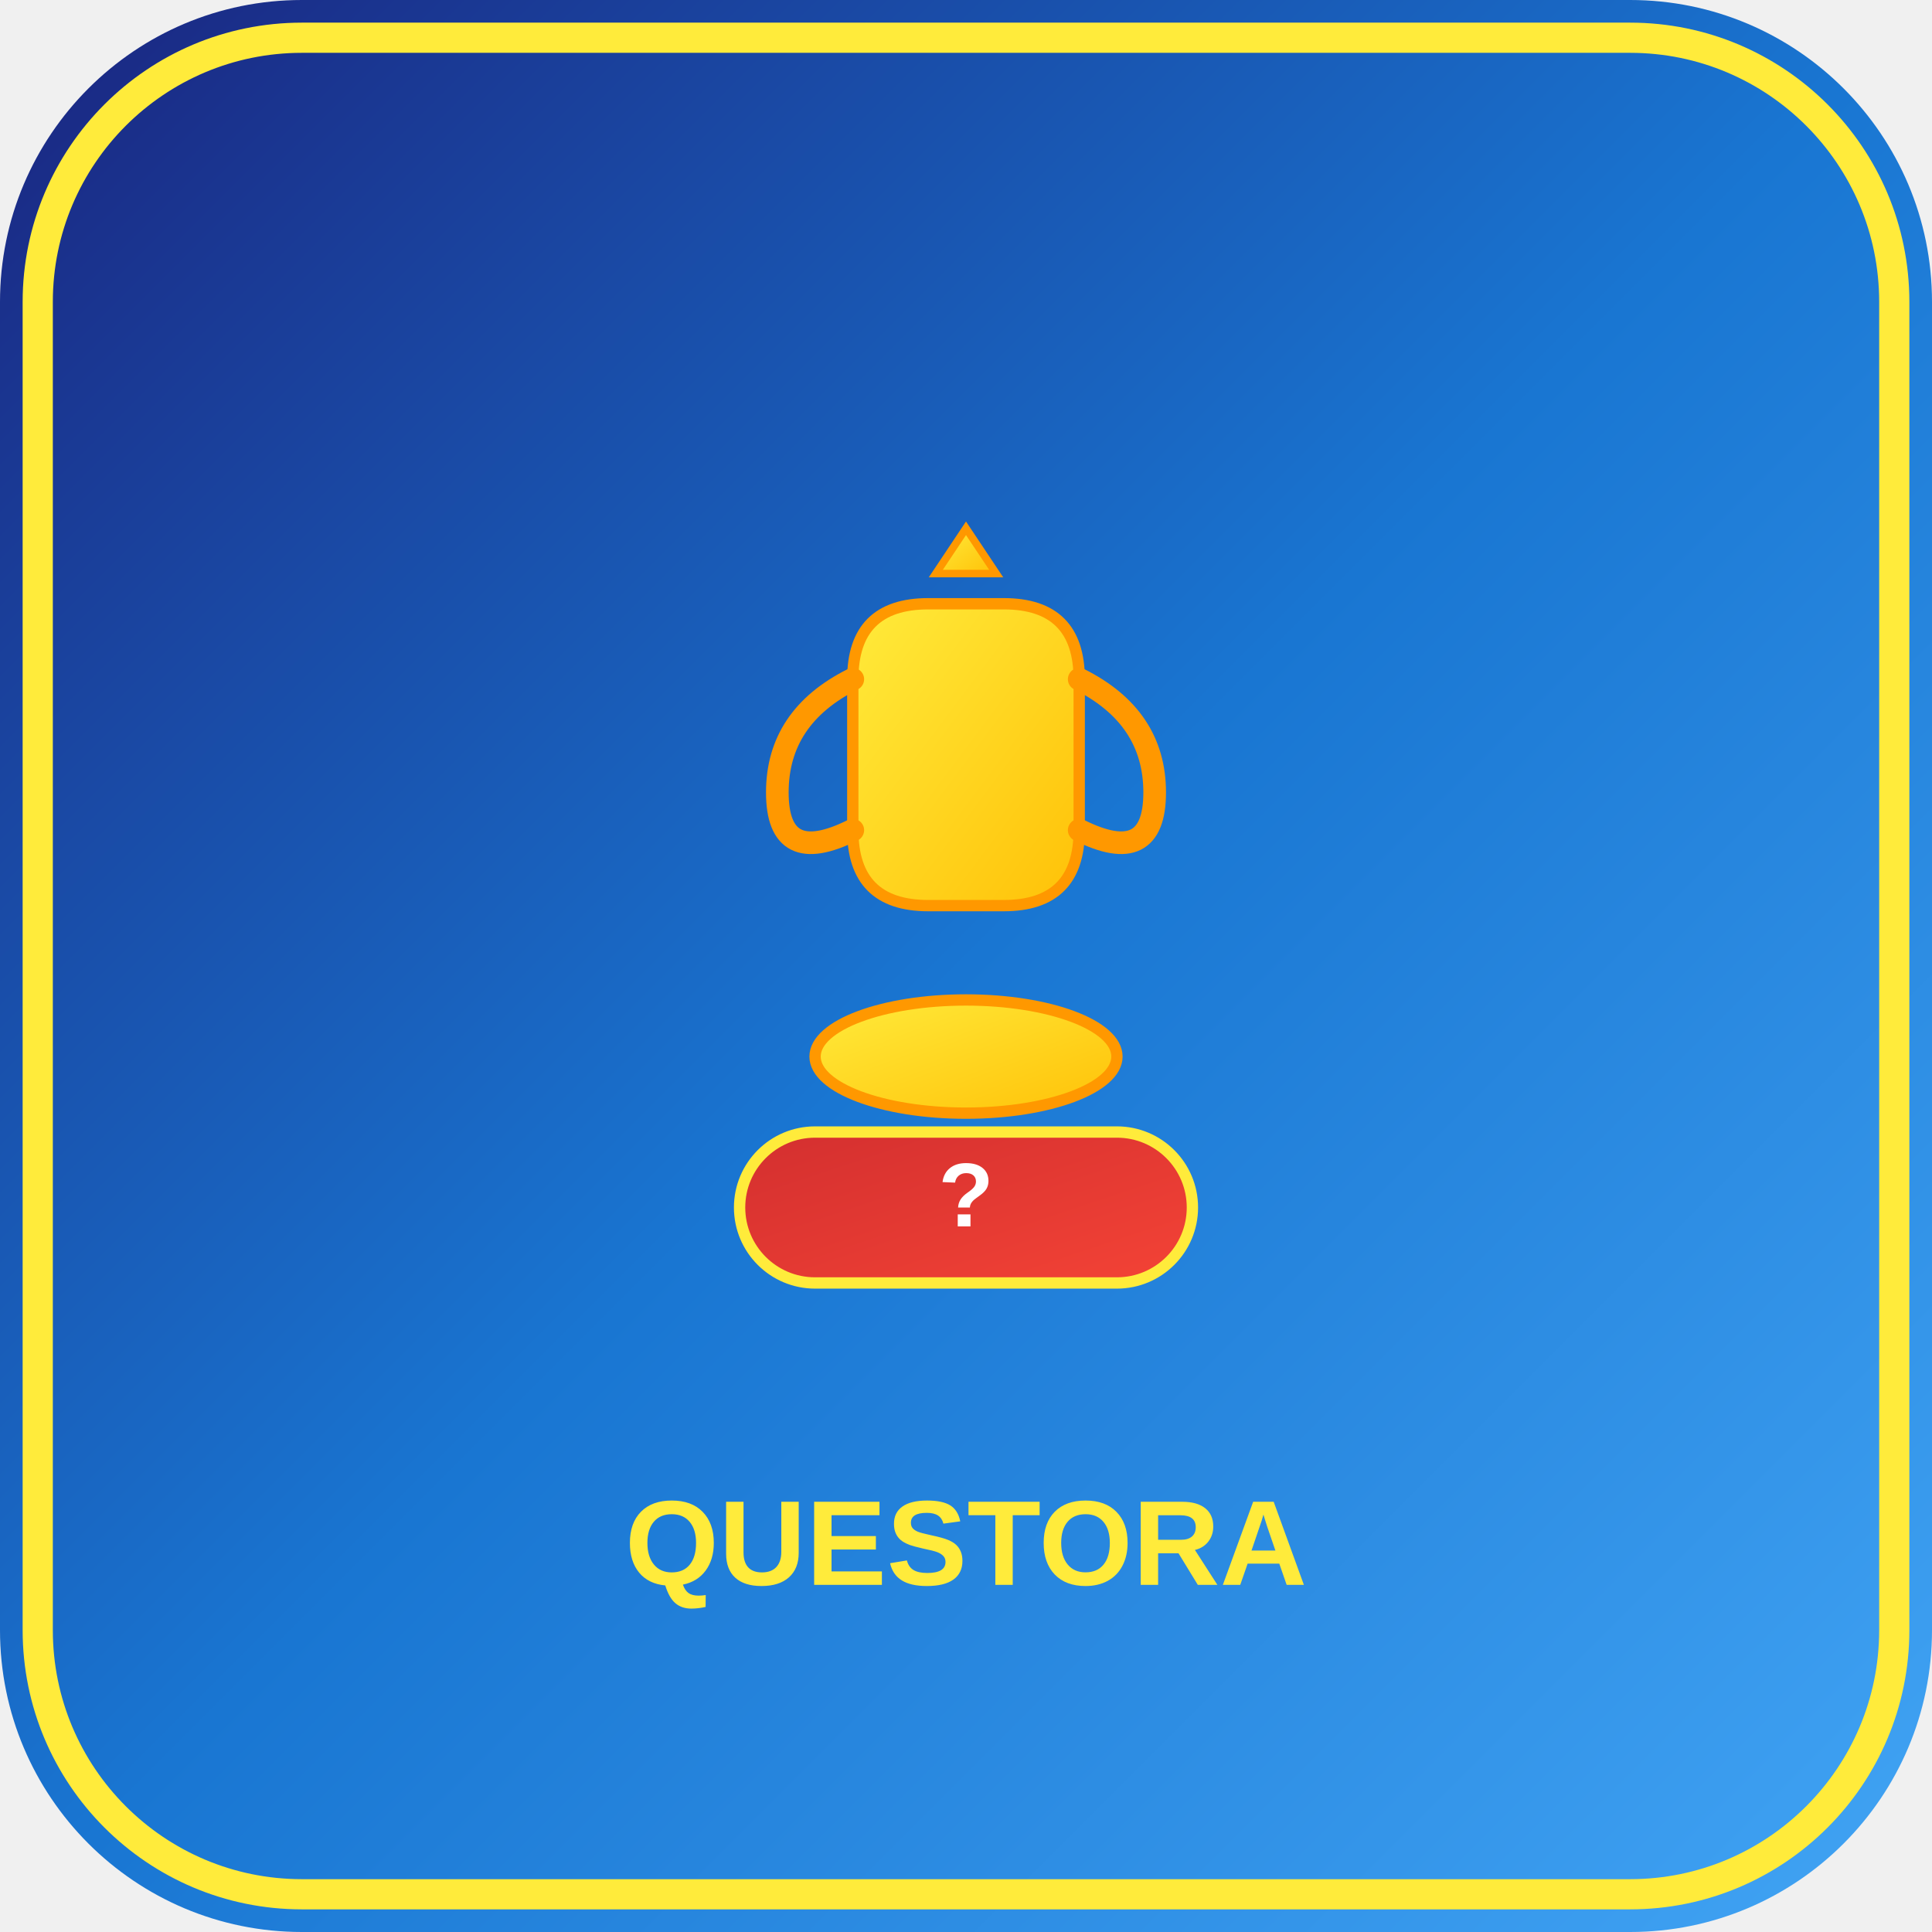
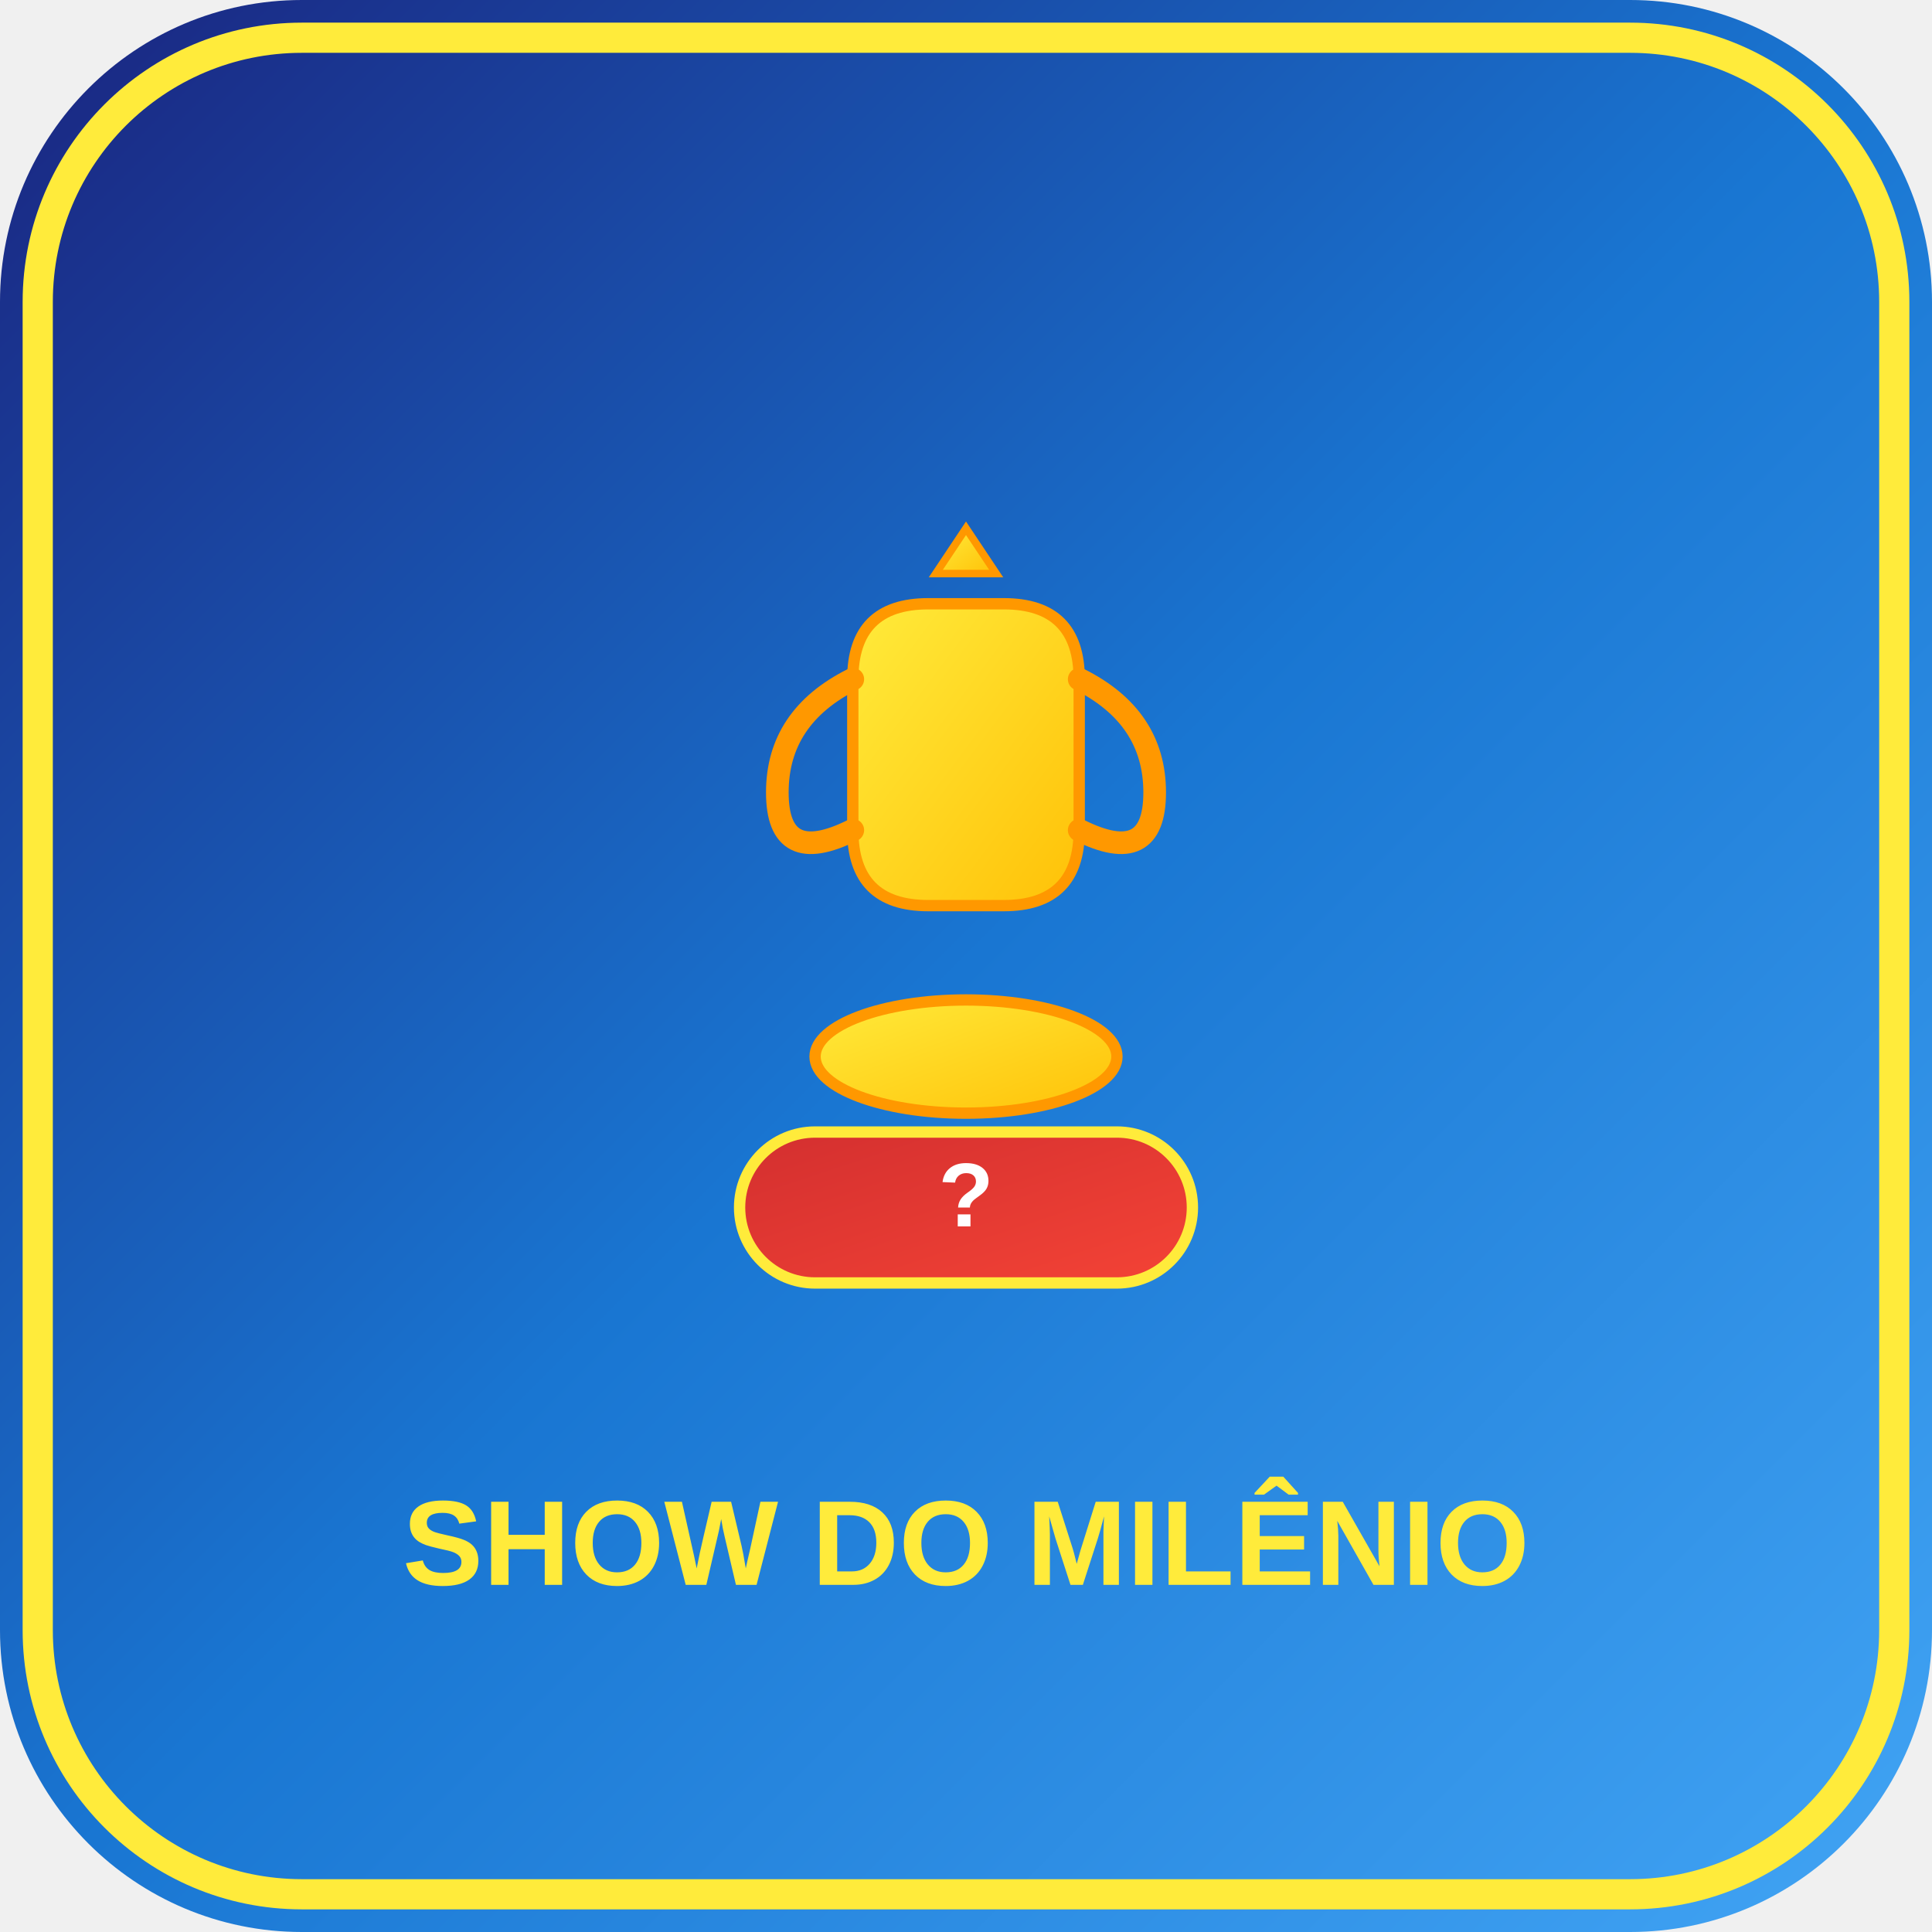
<svg xmlns="http://www.w3.org/2000/svg" width="512" height="512" viewBox="0 0 512 512">
  <defs>
    <linearGradient id="bgGradient" x1="0%" y1="0%" x2="100%" y2="100%">
      <stop offset="0%" style="stop-color:#1a237e;stop-opacity:1" />
      <stop offset="50%" style="stop-color:#1976d2;stop-opacity:1" />
      <stop offset="100%" style="stop-color:#42a5f5;stop-opacity:1" />
    </linearGradient>
    <linearGradient id="trophyGradient" x1="0%" y1="0%" x2="100%" y2="100%">
      <stop offset="0%" style="stop-color:#ffeb3b;stop-opacity:1" />
      <stop offset="100%" style="stop-color:#ffc107;stop-opacity:1" />
    </linearGradient>
    <linearGradient id="questionGradient" x1="0%" y1="0%" x2="100%" y2="100%">
      <stop offset="0%" style="stop-color:#d32f2f;stop-opacity:1" />
      <stop offset="100%" style="stop-color:#f44336;stop-opacity:1" />
    </linearGradient>
  </defs>
  <rect width="512" height="512" rx="80" ry="80" fill="url(#bgGradient)" />
  <rect x="10" y="10" width="492" height="492" rx="70" ry="70" fill="none" stroke="#ffeb3b" stroke-width="8" />
  <g transform="translate(256, 200)">
    <ellipse cx="0" cy="80" rx="40" ry="15" fill="url(#trophyGradient)" stroke="#ff9800" stroke-width="3" />
    <path d="M-30,-20 Q-30,-40 -10,-40 L10,-40 Q30,-40 30,-20 L30,20 Q30,40 10,40 L-10,40 Q-30,40 -30,20 Z" fill="url(#trophyGradient)" stroke="#ff9800" stroke-width="3" />
    <path d="M-30,-20 Q-50,-10 -50,10 Q-50,30 -30,20" fill="none" stroke="#ff9800" stroke-width="6" stroke-linecap="round" />
    <path d="M30,-20 Q50,-10 50,10 Q50,30 30,20" fill="none" stroke="#ff9800" stroke-width="6" stroke-linecap="round" />
    <polygon points="0,-60 -8,-48 8,-48" fill="url(#trophyGradient)" stroke="#ff9800" stroke-width="2" />
  </g>
  <g transform="translate(256, 320)">
    <rect x="-60" y="-20" width="120" height="40" rx="20" ry="20" fill="url(#questionGradient)" stroke="#ffeb3b" stroke-width="3" />
    <text x="0" y="5" text-anchor="middle" fill="white" font-family="Arial, sans-serif" font-size="24" font-weight="bold">?</text>
  </g>
-   <text x="256" y="420" text-anchor="middle" fill="#ffeb3b" font-family="Arial, sans-serif" font-size="32" font-weight="bold" text-shadow="2px 2px 4px rgba(0,0,0,0.5)">QUESTORA</text>
+   <text x="256" y="420" text-anchor="middle" fill="#ffeb3b" font-family="Arial, sans-serif" font-size="32" font-weight="bold" text-shadow="2px 2px 4px rgba(0,0,0,0.5)">SHOW DO MILÊNIO</text>
</svg>
